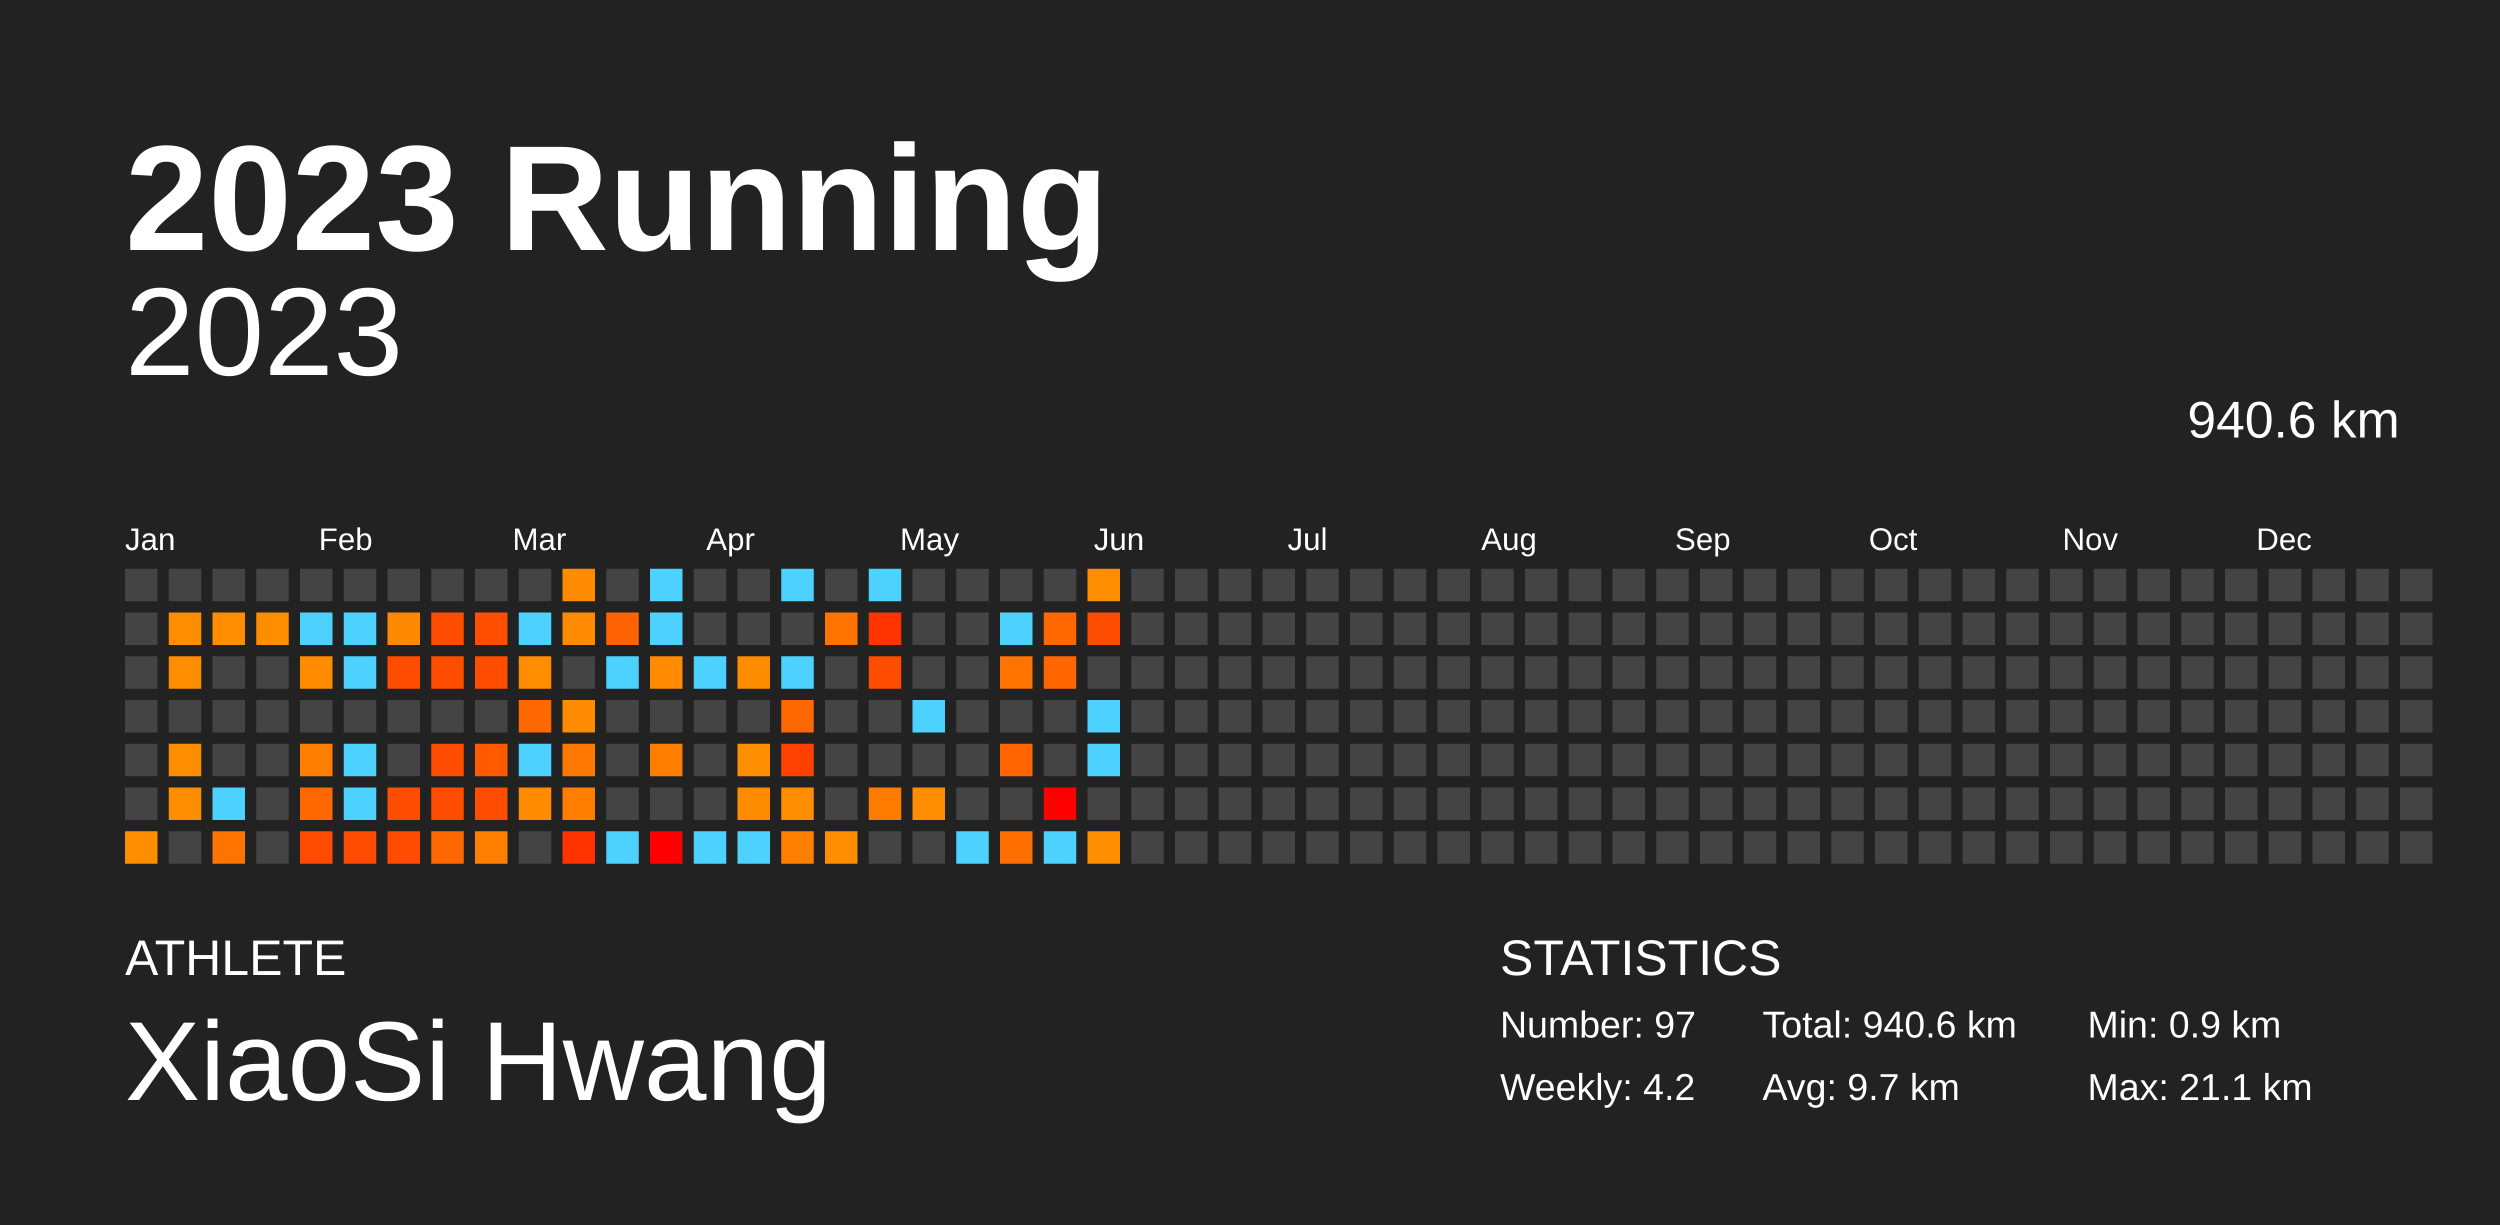
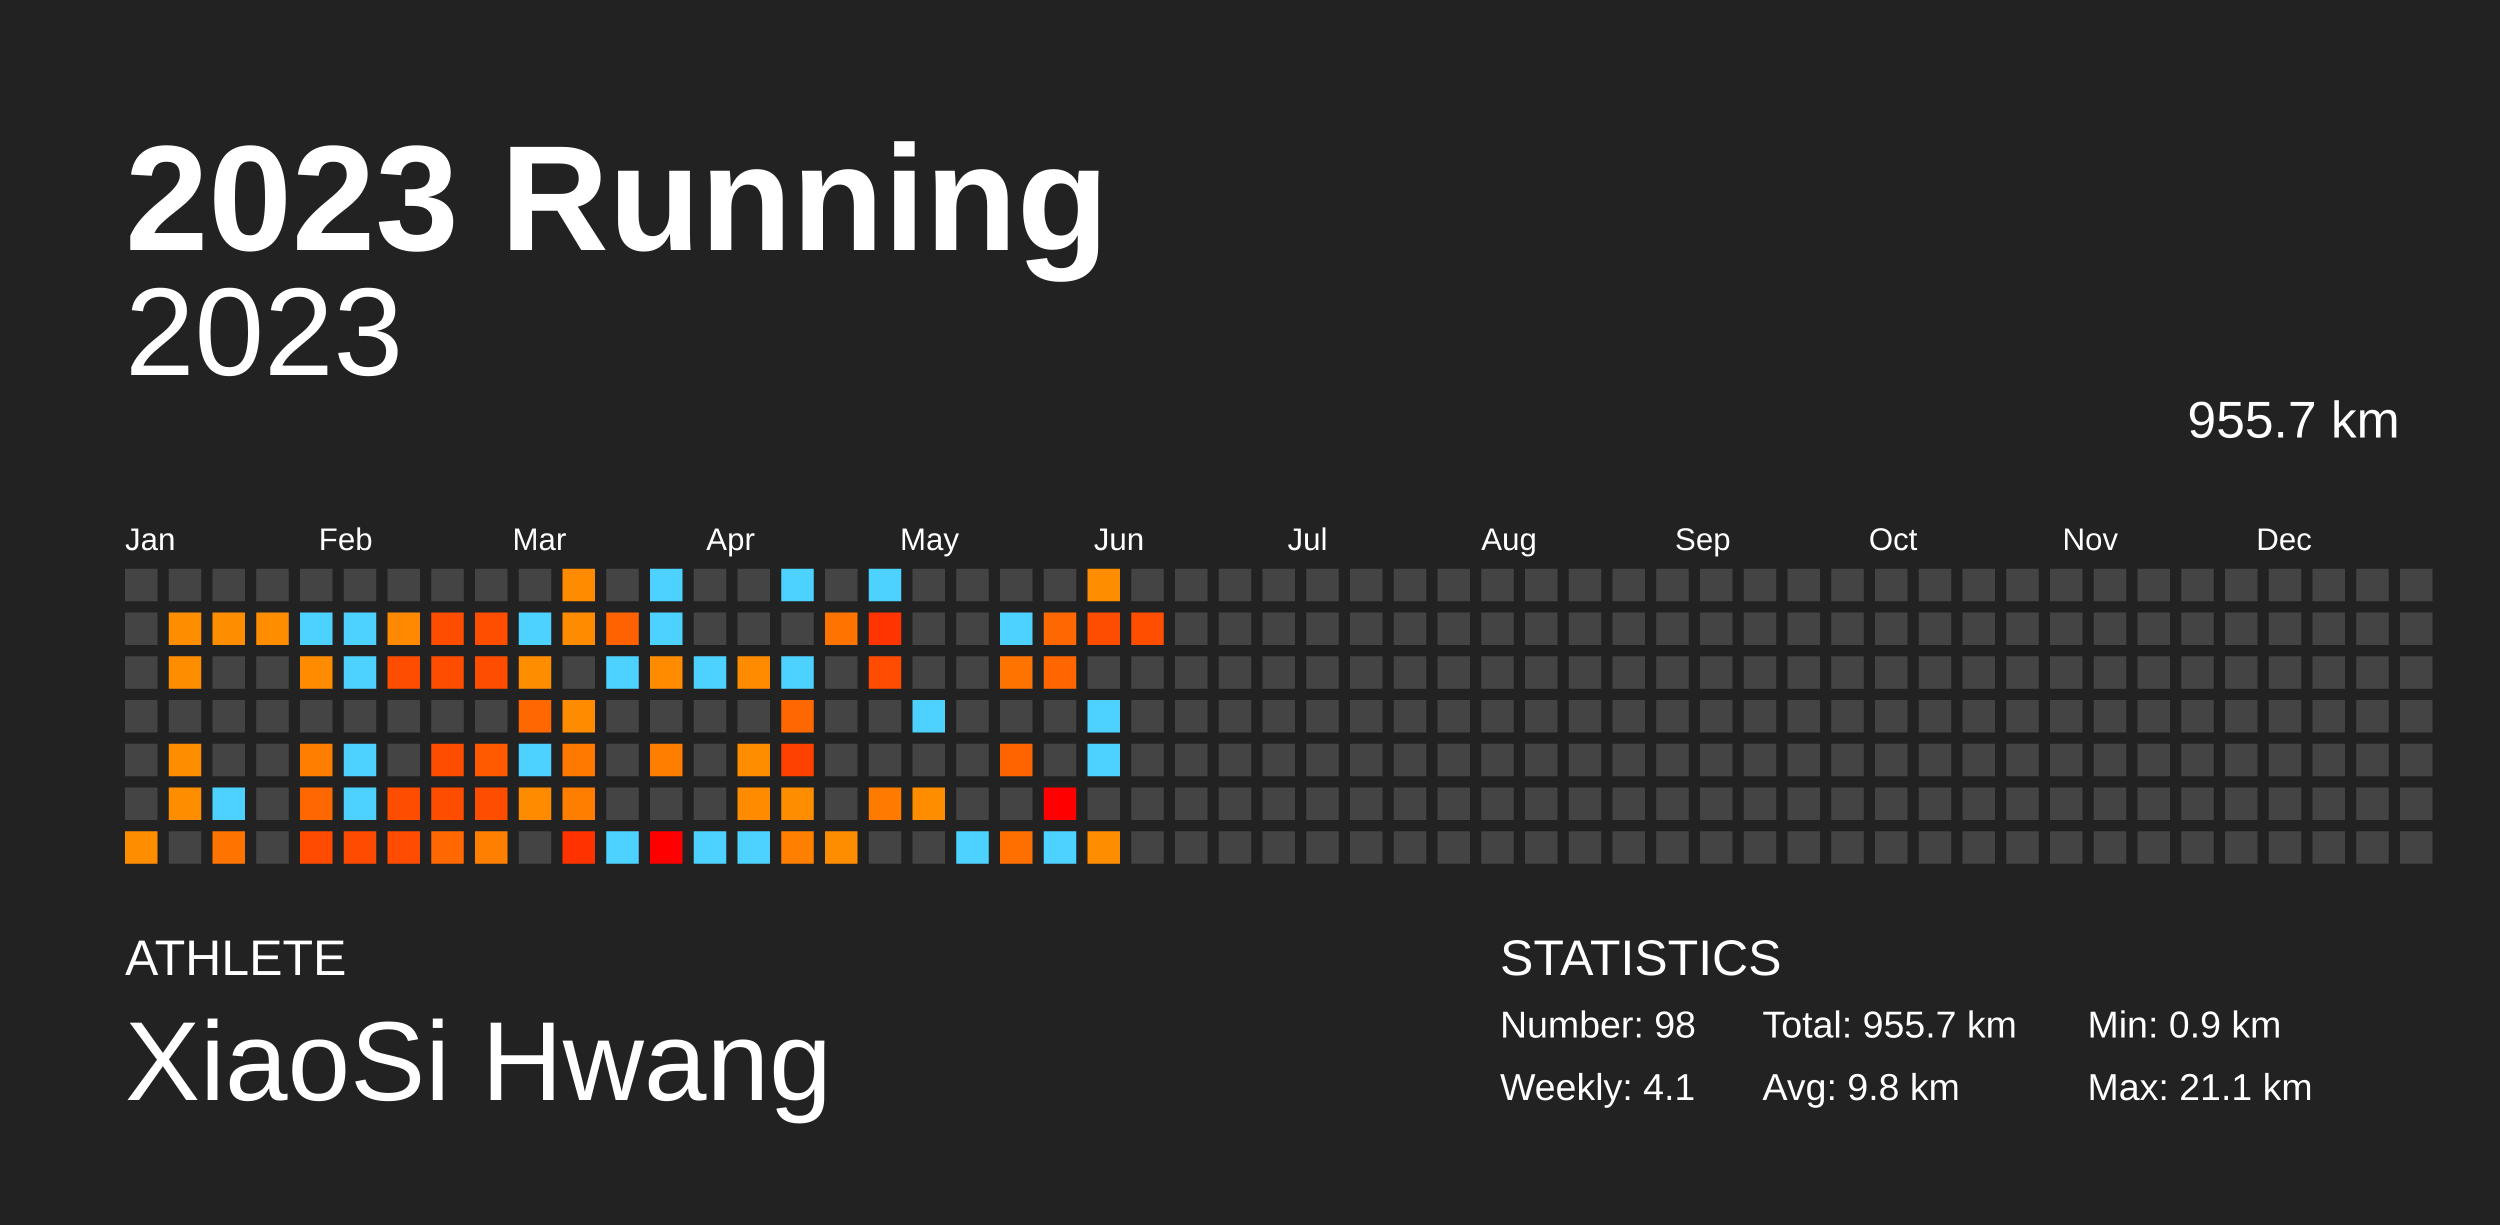
<svg xmlns="http://www.w3.org/2000/svg" baseProfile="full" height="98mm" version="1.1" viewBox="0,0,200,98" width="200mm">
  <defs />
  <rect fill="#222222" height="98" width="200" x="0" y="0" />
  <text fill="#FFFFFF" style="font-size:12px; font-family:Arial; font-weight:bold;" x="10" y="20">2023 Running</text>
  <text fill="#FFFFFF" style="font-size:4px; font-family:Arial" x="10" y="78">ATHLETE</text>
  <text fill="#FFFFFF" style="font-size:9px; font-family:Arial" x="10" y="88">XiaoSi Hwang</text>
  <text fill="#FFFFFF" style="font-size:4px; font-family:Arial" x="120" y="78">STATISTICS</text>
-   <text fill="#FFFFFF" style="font-size:3px; font-family:Arial" x="120" y="83">Number: 97</text>
-   <text fill="#FFFFFF" style="font-size:3px; font-family:Arial" x="120" y="88">Weekly: 4.2</text>
-   <text fill="#FFFFFF" style="font-size:3px; font-family:Arial" x="141" y="83">Total: 940.6 km</text>
-   <text fill="#FFFFFF" style="font-size:3px; font-family:Arial" x="141" y="88">Avg: 9.7 km</text>
+   <text fill="#FFFFFF" style="font-size:3px; font-family:Arial" x="120" y="83">Number: 98</text>
+   <text fill="#FFFFFF" style="font-size:3px; font-family:Arial" x="120" y="88">Weekly: 4.1</text>
+   <text fill="#FFFFFF" style="font-size:3px; font-family:Arial" x="141" y="83">Total: 955.7 km</text>
+   <text fill="#FFFFFF" style="font-size:3px; font-family:Arial" x="141" y="88">Avg: 9.8 km</text>
  <text fill="#FFFFFF" style="font-size:3px; font-family:Arial" x="167" y="83">Min: 0.9 km</text>
  <text fill="#FFFFFF" style="font-size:3px; font-family:Arial" x="167" y="88">Max: 21.1 km</text>
  <text alignment-baseline="hanging" fill="#FFFFFF" style="font-size:10.0px; font-family:Arial;" x="10" y="30">2023</text>
-   <text alignment-baseline="hanging" fill="#FFFFFF" style="font-size:4.125px; font-family:Arial;" x="175" y="35">940.6 km</text>
+   <text alignment-baseline="hanging" fill="#FFFFFF" style="font-size:4.125px; font-family:Arial;" x="175" y="35">955.7 km</text>
  <text fill="#FFFFFF" style="font-size:2.5px; font-family:Arial" x="10.0" y="44">Jan</text>
  <text fill="#FFFFFF" style="font-size:2.5px; font-family:Arial" x="25.5" y="44">Feb</text>
  <text fill="#FFFFFF" style="font-size:2.5px; font-family:Arial" x="41.0" y="44">Mar</text>
  <text fill="#FFFFFF" style="font-size:2.5px; font-family:Arial" x="56.5" y="44">Apr</text>
  <text fill="#FFFFFF" style="font-size:2.5px; font-family:Arial" x="72.0" y="44">May</text>
  <text fill="#FFFFFF" style="font-size:2.5px; font-family:Arial" x="87.5" y="44">Jun</text>
  <text fill="#FFFFFF" style="font-size:2.5px; font-family:Arial" x="103.0" y="44">Jul</text>
  <text fill="#FFFFFF" style="font-size:2.5px; font-family:Arial" x="118.5" y="44">Aug</text>
  <text fill="#FFFFFF" style="font-size:2.5px; font-family:Arial" x="134.0" y="44">Sep</text>
  <text fill="#FFFFFF" style="font-size:2.5px; font-family:Arial" x="149.5" y="44">Oct</text>
  <text fill="#FFFFFF" style="font-size:2.5px; font-family:Arial" x="165.0" y="44">Nov</text>
  <text fill="#FFFFFF" style="font-size:2.5px; font-family:Arial" x="180.5" y="44">Dec</text>
  <rect fill="#444444" height="2.6" width="2.6" x="10.0" y="45.5" />
  <rect fill="#444444" height="2.6" width="2.6" x="10.0" y="49.0" />
  <rect fill="#444444" height="2.6" width="2.6" x="10.0" y="52.5" />
  <rect fill="#444444" height="2.6" width="2.6" x="10.0" y="56.0" />
  <rect fill="#444444" height="2.6" width="2.6" x="10.0" y="59.5" />
  <rect fill="#444444" height="2.6" width="2.6" x="10.0" y="63.0" />
  <rect fill="#ff8d00" height="2.6" width="2.6" x="10.0" y="66.5" />
  <rect fill="#444444" height="2.6" width="2.6" x="13.5" y="45.5" />
  <rect fill="#ff8d00" height="2.6" width="2.6" x="13.5" y="49.0" />
  <rect fill="#ff8d00" height="2.6" width="2.6" x="13.5" y="52.5" />
  <rect fill="#444444" height="2.6" width="2.6" x="13.5" y="56.0" />
  <rect fill="#ff8d00" height="2.6" width="2.6" x="13.5" y="59.5" />
  <rect fill="#ff8d00" height="2.6" width="2.6" x="13.5" y="63.0" />
  <rect fill="#444444" height="2.6" width="2.6" x="13.5" y="66.5" />
  <rect fill="#444444" height="2.6" width="2.6" x="17.0" y="45.5" />
  <rect fill="#ff8d00" height="2.6" width="2.6" x="17.0" y="49.0" />
  <rect fill="#444444" height="2.6" width="2.6" x="17.0" y="52.5" />
  <rect fill="#444444" height="2.6" width="2.6" x="17.0" y="56.0" />
  <rect fill="#444444" height="2.6" width="2.6" x="17.0" y="59.5" />
  <rect fill="#4dd2ff" height="2.6" width="2.6" x="17.0" y="63.0" />
  <rect fill="#ff7300" height="2.6" width="2.6" x="17.0" y="66.5" />
  <rect fill="#444444" height="2.6" width="2.6" x="20.5" y="45.5" />
  <rect fill="#ff8d00" height="2.6" width="2.6" x="20.5" y="49.0" />
  <rect fill="#444444" height="2.6" width="2.6" x="20.5" y="52.5" />
  <rect fill="#444444" height="2.6" width="2.6" x="20.5" y="56.0" />
  <rect fill="#444444" height="2.6" width="2.6" x="20.5" y="59.5" />
  <rect fill="#444444" height="2.6" width="2.6" x="20.5" y="63.0" />
  <rect fill="#444444" height="2.6" width="2.6" x="20.5" y="66.5" />
  <rect fill="#444444" height="2.6" width="2.6" x="24.0" y="45.5" />
  <rect fill="#4dd2ff" height="2.6" width="2.6" x="24.0" y="49.0" />
  <rect fill="#ff8c00" height="2.6" width="2.6" x="24.0" y="52.5" />
  <rect fill="#444444" height="2.6" width="2.6" x="24.0" y="56.0" />
  <rect fill="#ff7e00" height="2.6" width="2.6" x="24.0" y="59.5" />
  <rect fill="#ff6700" height="2.6" width="2.6" x="24.0" y="63.0" />
  <rect fill="#ff4b00" height="2.6" width="2.6" x="24.0" y="66.5" />
  <rect fill="#444444" height="2.6" width="2.6" x="27.5" y="45.5" />
  <rect fill="#4dd2ff" height="2.6" width="2.6" x="27.5" y="49.0" />
  <rect fill="#4dd2ff" height="2.6" width="2.6" x="27.5" y="52.5" />
  <rect fill="#444444" height="2.6" width="2.6" x="27.5" y="56.0" />
  <rect fill="#4dd2ff" height="2.6" width="2.6" x="27.5" y="59.5" />
  <rect fill="#4dd2ff" height="2.6" width="2.6" x="27.5" y="63.0" />
  <rect fill="#ff4b00" height="2.6" width="2.6" x="27.5" y="66.5" />
  <rect fill="#444444" height="2.6" width="2.6" x="31.0" y="45.5" />
  <rect fill="#ff8900" height="2.6" width="2.6" x="31.0" y="49.0" />
  <rect fill="#ff4d00" height="2.6" width="2.6" x="31.0" y="52.5" />
  <rect fill="#444444" height="2.6" width="2.6" x="31.0" y="56.0" />
  <rect fill="#444444" height="2.6" width="2.6" x="31.0" y="59.5" />
  <rect fill="#ff4d00" height="2.6" width="2.6" x="31.0" y="63.0" />
  <rect fill="#ff4c00" height="2.6" width="2.6" x="31.0" y="66.5" />
  <rect fill="#444444" height="2.6" width="2.6" x="34.5" y="45.5" />
  <rect fill="#ff4d00" height="2.6" width="2.6" x="34.5" y="49.0" />
  <rect fill="#ff4d00" height="2.6" width="2.6" x="34.5" y="52.5" />
  <rect fill="#444444" height="2.6" width="2.6" x="34.5" y="56.0" />
  <rect fill="#ff4d00" height="2.6" width="2.6" x="34.5" y="59.5" />
  <rect fill="#ff4d00" height="2.6" width="2.6" x="34.5" y="63.0" />
  <rect fill="#ff6700" height="2.6" width="2.6" x="34.5" y="66.5" />
  <rect fill="#444444" height="2.6" width="2.6" x="38.0" y="45.5" />
  <rect fill="#ff4e00" height="2.6" width="2.6" x="38.0" y="49.0" />
  <rect fill="#ff4d00" height="2.6" width="2.6" x="38.0" y="52.5" />
  <rect fill="#444444" height="2.6" width="2.6" x="38.0" y="56.0" />
  <rect fill="#ff5a00" height="2.6" width="2.6" x="38.0" y="59.5" />
  <rect fill="#ff4d00" height="2.6" width="2.6" x="38.0" y="63.0" />
  <rect fill="#ff8000" height="2.6" width="2.6" x="38.0" y="66.5" />
  <rect fill="#444444" height="2.6" width="2.6" x="41.5" y="45.5" />
  <rect fill="#4dd2ff" height="2.6" width="2.6" x="41.5" y="49.0" />
  <rect fill="#ff8d00" height="2.6" width="2.6" x="41.5" y="52.5" />
  <rect fill="#ff6700" height="2.6" width="2.6" x="41.5" y="56.0" />
  <rect fill="#4dd2ff" height="2.6" width="2.6" x="41.5" y="59.5" />
  <rect fill="#ff8c00" height="2.6" width="2.6" x="41.5" y="63.0" />
  <rect fill="#444444" height="2.6" width="2.6" x="41.5" y="66.5" />
  <rect fill="#ff8c00" height="2.6" width="2.6" x="45.0" y="45.5" />
  <rect fill="#ff8c00" height="2.6" width="2.6" x="45.0" y="49.0" />
  <rect fill="#444444" height="2.6" width="2.6" x="45.0" y="52.5" />
  <rect fill="#ff8c00" height="2.6" width="2.6" x="45.0" y="56.0" />
  <rect fill="#ff7900" height="2.6" width="2.6" x="45.0" y="59.5" />
  <rect fill="#ff7e00" height="2.6" width="2.6" x="45.0" y="63.0" />
  <rect fill="#ff3200" height="2.6" width="2.6" x="45.0" y="66.5" />
  <rect fill="#444444" height="2.6" width="2.6" x="48.5" y="45.5" />
  <rect fill="#ff6200" height="2.6" width="2.6" x="48.5" y="49.0" />
  <rect fill="#4dd2ff" height="2.6" width="2.6" x="48.5" y="52.5" />
  <rect fill="#444444" height="2.6" width="2.6" x="48.5" y="56.0" />
  <rect fill="#444444" height="2.6" width="2.6" x="48.5" y="59.5" />
  <rect fill="#444444" height="2.6" width="2.6" x="48.5" y="63.0" />
  <rect fill="#4dd2ff" height="2.6" width="2.6" x="48.5" y="66.5" />
  <rect fill="#4dd2ff" height="2.6" width="2.6" x="52.0" y="45.5" />
  <rect fill="#4dd2ff" height="2.6" width="2.6" x="52.0" y="49.0" />
  <rect fill="#ff8c00" height="2.6" width="2.6" x="52.0" y="52.5" />
  <rect fill="#444444" height="2.6" width="2.6" x="52.0" y="56.0" />
  <rect fill="#ff7e00" height="2.6" width="2.6" x="52.0" y="59.5" />
  <rect fill="#444444" height="2.6" width="2.6" x="52.0" y="63.0" />
  <rect fill="red" height="2.6" width="2.6" x="52.0" y="66.5" />
  <rect fill="#444444" height="2.6" width="2.6" x="55.5" y="45.5" />
  <rect fill="#444444" height="2.6" width="2.6" x="55.5" y="49.0" />
  <rect fill="#4dd2ff" height="2.6" width="2.6" x="55.5" y="52.5" />
  <rect fill="#444444" height="2.6" width="2.6" x="55.5" y="56.0" />
  <rect fill="#444444" height="2.6" width="2.6" x="55.5" y="59.5" />
  <rect fill="#444444" height="2.6" width="2.6" x="55.5" y="63.0" />
  <rect fill="#4dd2ff" height="2.6" width="2.6" x="55.5" y="66.5" />
  <rect fill="#444444" height="2.6" width="2.6" x="59.0" y="45.5" />
  <rect fill="#444444" height="2.6" width="2.6" x="59.0" y="49.0" />
  <rect fill="#ff8c00" height="2.6" width="2.6" x="59.0" y="52.5" />
  <rect fill="#444444" height="2.6" width="2.6" x="59.0" y="56.0" />
  <rect fill="#ff8d00" height="2.6" width="2.6" x="59.0" y="59.5" />
  <rect fill="#ff8c00" height="2.6" width="2.6" x="59.0" y="63.0" />
  <rect fill="#4dd2ff" height="2.6" width="2.6" x="59.0" y="66.5" />
  <rect fill="#4dd2ff" height="2.6" width="2.6" x="62.5" y="45.5" />
  <rect fill="#444444" height="2.6" width="2.6" x="62.5" y="49.0" />
  <rect fill="#4dd2ff" height="2.6" width="2.6" x="62.5" y="52.5" />
  <rect fill="#ff6700" height="2.6" width="2.6" x="62.5" y="56.0" />
  <rect fill="#ff4100" height="2.6" width="2.6" x="62.5" y="59.5" />
  <rect fill="#ff8d00" height="2.6" width="2.6" x="62.5" y="63.0" />
  <rect fill="#ff8000" height="2.6" width="2.6" x="62.5" y="66.5" />
  <rect fill="#444444" height="2.6" width="2.6" x="66.0" y="45.5" />
  <rect fill="#ff7400" height="2.6" width="2.6" x="66.0" y="49.0" />
  <rect fill="#444444" height="2.6" width="2.6" x="66.0" y="52.5" />
  <rect fill="#444444" height="2.6" width="2.6" x="66.0" y="56.0" />
  <rect fill="#444444" height="2.6" width="2.6" x="66.0" y="59.5" />
  <rect fill="#444444" height="2.6" width="2.6" x="66.0" y="63.0" />
  <rect fill="#ff8d00" height="2.6" width="2.6" x="66.0" y="66.5" />
  <rect fill="#4dd2ff" height="2.6" width="2.6" x="69.5" y="45.5" />
  <rect fill="#ff3400" height="2.6" width="2.6" x="69.5" y="49.0" />
  <rect fill="#ff4c00" height="2.6" width="2.6" x="69.5" y="52.5" />
  <rect fill="#444444" height="2.6" width="2.6" x="69.5" y="56.0" />
  <rect fill="#444444" height="2.6" width="2.6" x="69.5" y="59.5" />
  <rect fill="#ff7b00" height="2.6" width="2.6" x="69.5" y="63.0" />
  <rect fill="#444444" height="2.6" width="2.6" x="69.5" y="66.5" />
  <rect fill="#444444" height="2.6" width="2.6" x="73.0" y="45.5" />
  <rect fill="#444444" height="2.6" width="2.6" x="73.0" y="49.0" />
  <rect fill="#444444" height="2.6" width="2.6" x="73.0" y="52.5" />
  <rect fill="#4dd2ff" height="2.6" width="2.6" x="73.0" y="56.0" />
  <rect fill="#444444" height="2.6" width="2.6" x="73.0" y="59.5" />
  <rect fill="#ff8d00" height="2.6" width="2.6" x="73.0" y="63.0" />
  <rect fill="#444444" height="2.6" width="2.6" x="73.0" y="66.5" />
  <rect fill="#444444" height="2.6" width="2.6" x="76.5" y="45.5" />
  <rect fill="#444444" height="2.6" width="2.6" x="76.5" y="49.0" />
  <rect fill="#444444" height="2.6" width="2.6" x="76.5" y="52.5" />
  <rect fill="#444444" height="2.6" width="2.6" x="76.5" y="56.0" />
  <rect fill="#444444" height="2.6" width="2.6" x="76.5" y="59.5" />
  <rect fill="#444444" height="2.6" width="2.6" x="76.5" y="63.0" />
  <rect fill="#4dd2ff" height="2.6" width="2.6" x="76.5" y="66.5" />
  <rect fill="#444444" height="2.6" width="2.6" x="80.0" y="45.5" />
  <rect fill="#4dd2ff" height="2.6" width="2.6" x="80.0" y="49.0" />
  <rect fill="#ff7400" height="2.6" width="2.6" x="80.0" y="52.5" />
  <rect fill="#444444" height="2.6" width="2.6" x="80.0" y="56.0" />
  <rect fill="#ff6400" height="2.6" width="2.6" x="80.0" y="59.5" />
  <rect fill="#444444" height="2.6" width="2.6" x="80.0" y="63.0" />
  <rect fill="#ff6f00" height="2.6" width="2.6" x="80.0" y="66.5" />
  <rect fill="#444444" height="2.6" width="2.6" x="83.5" y="45.5" />
  <rect fill="#ff6700" height="2.6" width="2.6" x="83.5" y="49.0" />
  <rect fill="#ff6600" height="2.6" width="2.6" x="83.5" y="52.5" />
  <rect fill="#444444" height="2.6" width="2.6" x="83.5" y="56.0" />
  <rect fill="#444444" height="2.6" width="2.6" x="83.5" y="59.5" />
  <rect fill="red" height="2.6" width="2.6" x="83.5" y="63.0" />
  <rect fill="#4dd2ff" height="2.6" width="2.6" x="83.5" y="66.5" />
  <rect fill="#ff8d00" height="2.6" width="2.6" x="87.0" y="45.5" />
  <rect fill="#ff4d00" height="2.6" width="2.6" x="87.0" y="49.0" />
  <rect fill="#444444" height="2.6" width="2.6" x="87.0" y="52.5" />
  <rect fill="#4dd2ff" height="2.6" width="2.6" x="87.0" y="56.0" />
  <rect fill="#4dd2ff" height="2.6" width="2.6" x="87.0" y="59.5" />
  <rect fill="#444444" height="2.6" width="2.6" x="87.0" y="63.0" />
  <rect fill="#ff8d00" height="2.6" width="2.6" x="87.0" y="66.5" />
  <rect fill="#444444" height="2.6" width="2.6" x="90.5" y="45.5" />
-   <rect fill="#444444" height="2.6" width="2.6" x="90.5" y="49.0" />
+   <rect fill="#ff4e00" height="2.6" width="2.6" x="90.5" y="49.0" />
  <rect fill="#444444" height="2.6" width="2.6" x="90.5" y="52.5" />
  <rect fill="#444444" height="2.6" width="2.6" x="90.5" y="56.0" />
  <rect fill="#444444" height="2.6" width="2.6" x="90.5" y="59.5" />
  <rect fill="#444444" height="2.6" width="2.6" x="90.5" y="63.0" />
  <rect fill="#444444" height="2.6" width="2.6" x="90.5" y="66.5" />
  <rect fill="#444444" height="2.6" width="2.6" x="94.0" y="45.5" />
  <rect fill="#444444" height="2.6" width="2.6" x="94.0" y="49.0" />
  <rect fill="#444444" height="2.6" width="2.6" x="94.0" y="52.5" />
  <rect fill="#444444" height="2.6" width="2.6" x="94.0" y="56.0" />
  <rect fill="#444444" height="2.6" width="2.6" x="94.0" y="59.5" />
  <rect fill="#444444" height="2.6" width="2.6" x="94.0" y="63.0" />
  <rect fill="#444444" height="2.6" width="2.6" x="94.0" y="66.5" />
  <rect fill="#444444" height="2.6" width="2.6" x="97.5" y="45.5" />
  <rect fill="#444444" height="2.6" width="2.6" x="97.5" y="49.0" />
  <rect fill="#444444" height="2.6" width="2.6" x="97.5" y="52.5" />
  <rect fill="#444444" height="2.6" width="2.6" x="97.5" y="56.0" />
  <rect fill="#444444" height="2.6" width="2.6" x="97.5" y="59.5" />
  <rect fill="#444444" height="2.6" width="2.6" x="97.5" y="63.0" />
  <rect fill="#444444" height="2.6" width="2.6" x="97.5" y="66.5" />
  <rect fill="#444444" height="2.6" width="2.6" x="101.0" y="45.5" />
  <rect fill="#444444" height="2.6" width="2.6" x="101.0" y="49.0" />
  <rect fill="#444444" height="2.6" width="2.6" x="101.0" y="52.5" />
  <rect fill="#444444" height="2.6" width="2.6" x="101.0" y="56.0" />
  <rect fill="#444444" height="2.6" width="2.6" x="101.0" y="59.5" />
  <rect fill="#444444" height="2.6" width="2.6" x="101.0" y="63.0" />
  <rect fill="#444444" height="2.6" width="2.6" x="101.0" y="66.5" />
  <rect fill="#444444" height="2.6" width="2.6" x="104.5" y="45.5" />
  <rect fill="#444444" height="2.6" width="2.6" x="104.5" y="49.0" />
  <rect fill="#444444" height="2.6" width="2.6" x="104.5" y="52.5" />
  <rect fill="#444444" height="2.6" width="2.6" x="104.5" y="56.0" />
  <rect fill="#444444" height="2.6" width="2.6" x="104.5" y="59.5" />
  <rect fill="#444444" height="2.6" width="2.6" x="104.5" y="63.0" />
  <rect fill="#444444" height="2.6" width="2.6" x="104.5" y="66.5" />
  <rect fill="#444444" height="2.6" width="2.6" x="108.0" y="45.5" />
  <rect fill="#444444" height="2.6" width="2.6" x="108.0" y="49.0" />
  <rect fill="#444444" height="2.6" width="2.6" x="108.0" y="52.5" />
  <rect fill="#444444" height="2.6" width="2.6" x="108.0" y="56.0" />
  <rect fill="#444444" height="2.6" width="2.6" x="108.0" y="59.5" />
  <rect fill="#444444" height="2.6" width="2.6" x="108.0" y="63.0" />
  <rect fill="#444444" height="2.6" width="2.6" x="108.0" y="66.5" />
  <rect fill="#444444" height="2.6" width="2.6" x="111.5" y="45.5" />
  <rect fill="#444444" height="2.6" width="2.6" x="111.5" y="49.0" />
  <rect fill="#444444" height="2.6" width="2.6" x="111.5" y="52.5" />
  <rect fill="#444444" height="2.6" width="2.6" x="111.5" y="56.0" />
  <rect fill="#444444" height="2.6" width="2.6" x="111.5" y="59.5" />
  <rect fill="#444444" height="2.6" width="2.6" x="111.5" y="63.0" />
  <rect fill="#444444" height="2.6" width="2.6" x="111.5" y="66.5" />
  <rect fill="#444444" height="2.6" width="2.6" x="115.0" y="45.5" />
  <rect fill="#444444" height="2.6" width="2.6" x="115.0" y="49.0" />
  <rect fill="#444444" height="2.6" width="2.6" x="115.0" y="52.5" />
  <rect fill="#444444" height="2.6" width="2.6" x="115.0" y="56.0" />
  <rect fill="#444444" height="2.6" width="2.6" x="115.0" y="59.5" />
  <rect fill="#444444" height="2.6" width="2.6" x="115.0" y="63.0" />
  <rect fill="#444444" height="2.6" width="2.6" x="115.0" y="66.5" />
  <rect fill="#444444" height="2.6" width="2.6" x="118.5" y="45.5" />
  <rect fill="#444444" height="2.6" width="2.6" x="118.5" y="49.0" />
  <rect fill="#444444" height="2.6" width="2.6" x="118.5" y="52.5" />
  <rect fill="#444444" height="2.6" width="2.6" x="118.5" y="56.0" />
  <rect fill="#444444" height="2.6" width="2.6" x="118.5" y="59.5" />
  <rect fill="#444444" height="2.6" width="2.6" x="118.5" y="63.0" />
  <rect fill="#444444" height="2.6" width="2.6" x="118.5" y="66.5" />
  <rect fill="#444444" height="2.6" width="2.6" x="122.0" y="45.5" />
  <rect fill="#444444" height="2.6" width="2.6" x="122.0" y="49.0" />
  <rect fill="#444444" height="2.6" width="2.6" x="122.0" y="52.5" />
  <rect fill="#444444" height="2.6" width="2.6" x="122.0" y="56.0" />
  <rect fill="#444444" height="2.6" width="2.6" x="122.0" y="59.5" />
  <rect fill="#444444" height="2.6" width="2.6" x="122.0" y="63.0" />
  <rect fill="#444444" height="2.6" width="2.6" x="122.0" y="66.5" />
  <rect fill="#444444" height="2.6" width="2.6" x="125.5" y="45.5" />
  <rect fill="#444444" height="2.6" width="2.6" x="125.5" y="49.0" />
  <rect fill="#444444" height="2.6" width="2.6" x="125.5" y="52.5" />
  <rect fill="#444444" height="2.6" width="2.6" x="125.5" y="56.0" />
  <rect fill="#444444" height="2.6" width="2.6" x="125.5" y="59.5" />
  <rect fill="#444444" height="2.6" width="2.6" x="125.5" y="63.0" />
  <rect fill="#444444" height="2.6" width="2.6" x="125.5" y="66.5" />
  <rect fill="#444444" height="2.6" width="2.6" x="129.0" y="45.5" />
  <rect fill="#444444" height="2.6" width="2.6" x="129.0" y="49.0" />
  <rect fill="#444444" height="2.6" width="2.6" x="129.0" y="52.5" />
  <rect fill="#444444" height="2.6" width="2.6" x="129.0" y="56.0" />
  <rect fill="#444444" height="2.6" width="2.6" x="129.0" y="59.5" />
  <rect fill="#444444" height="2.6" width="2.6" x="129.0" y="63.0" />
  <rect fill="#444444" height="2.6" width="2.6" x="129.0" y="66.5" />
  <rect fill="#444444" height="2.6" width="2.6" x="132.5" y="45.5" />
  <rect fill="#444444" height="2.6" width="2.6" x="132.5" y="49.0" />
  <rect fill="#444444" height="2.6" width="2.6" x="132.5" y="52.5" />
  <rect fill="#444444" height="2.6" width="2.6" x="132.5" y="56.0" />
  <rect fill="#444444" height="2.6" width="2.6" x="132.5" y="59.5" />
  <rect fill="#444444" height="2.6" width="2.6" x="132.5" y="63.0" />
  <rect fill="#444444" height="2.6" width="2.6" x="132.5" y="66.5" />
  <rect fill="#444444" height="2.6" width="2.6" x="136.0" y="45.5" />
  <rect fill="#444444" height="2.6" width="2.6" x="136.0" y="49.0" />
  <rect fill="#444444" height="2.6" width="2.6" x="136.0" y="52.5" />
  <rect fill="#444444" height="2.6" width="2.6" x="136.0" y="56.0" />
  <rect fill="#444444" height="2.6" width="2.6" x="136.0" y="59.5" />
  <rect fill="#444444" height="2.6" width="2.6" x="136.0" y="63.0" />
  <rect fill="#444444" height="2.6" width="2.6" x="136.0" y="66.5" />
  <rect fill="#444444" height="2.6" width="2.6" x="139.5" y="45.5" />
  <rect fill="#444444" height="2.6" width="2.6" x="139.5" y="49.0" />
  <rect fill="#444444" height="2.6" width="2.6" x="139.5" y="52.5" />
  <rect fill="#444444" height="2.6" width="2.6" x="139.5" y="56.0" />
  <rect fill="#444444" height="2.6" width="2.6" x="139.5" y="59.5" />
  <rect fill="#444444" height="2.6" width="2.6" x="139.5" y="63.0" />
  <rect fill="#444444" height="2.6" width="2.6" x="139.5" y="66.5" />
  <rect fill="#444444" height="2.6" width="2.6" x="143.0" y="45.5" />
  <rect fill="#444444" height="2.6" width="2.6" x="143.0" y="49.0" />
  <rect fill="#444444" height="2.6" width="2.6" x="143.0" y="52.5" />
  <rect fill="#444444" height="2.6" width="2.6" x="143.0" y="56.0" />
  <rect fill="#444444" height="2.6" width="2.6" x="143.0" y="59.5" />
  <rect fill="#444444" height="2.6" width="2.6" x="143.0" y="63.0" />
  <rect fill="#444444" height="2.6" width="2.6" x="143.0" y="66.5" />
  <rect fill="#444444" height="2.6" width="2.6" x="146.5" y="45.5" />
  <rect fill="#444444" height="2.6" width="2.6" x="146.5" y="49.0" />
  <rect fill="#444444" height="2.6" width="2.6" x="146.5" y="52.5" />
  <rect fill="#444444" height="2.6" width="2.6" x="146.5" y="56.0" />
  <rect fill="#444444" height="2.6" width="2.6" x="146.5" y="59.5" />
  <rect fill="#444444" height="2.6" width="2.6" x="146.5" y="63.0" />
  <rect fill="#444444" height="2.6" width="2.6" x="146.5" y="66.5" />
  <rect fill="#444444" height="2.6" width="2.6" x="150.0" y="45.5" />
  <rect fill="#444444" height="2.6" width="2.6" x="150.0" y="49.0" />
  <rect fill="#444444" height="2.6" width="2.6" x="150.0" y="52.5" />
  <rect fill="#444444" height="2.6" width="2.6" x="150.0" y="56.0" />
  <rect fill="#444444" height="2.6" width="2.6" x="150.0" y="59.5" />
  <rect fill="#444444" height="2.6" width="2.6" x="150.0" y="63.0" />
  <rect fill="#444444" height="2.6" width="2.6" x="150.0" y="66.5" />
  <rect fill="#444444" height="2.6" width="2.6" x="153.5" y="45.5" />
  <rect fill="#444444" height="2.6" width="2.6" x="153.5" y="49.0" />
  <rect fill="#444444" height="2.6" width="2.6" x="153.5" y="52.5" />
  <rect fill="#444444" height="2.6" width="2.6" x="153.5" y="56.0" />
  <rect fill="#444444" height="2.6" width="2.6" x="153.5" y="59.5" />
  <rect fill="#444444" height="2.6" width="2.6" x="153.5" y="63.0" />
  <rect fill="#444444" height="2.6" width="2.6" x="153.5" y="66.5" />
  <rect fill="#444444" height="2.6" width="2.6" x="157.0" y="45.5" />
  <rect fill="#444444" height="2.6" width="2.6" x="157.0" y="49.0" />
  <rect fill="#444444" height="2.6" width="2.6" x="157.0" y="52.5" />
  <rect fill="#444444" height="2.6" width="2.6" x="157.0" y="56.0" />
  <rect fill="#444444" height="2.6" width="2.6" x="157.0" y="59.5" />
  <rect fill="#444444" height="2.6" width="2.6" x="157.0" y="63.0" />
  <rect fill="#444444" height="2.6" width="2.6" x="157.0" y="66.5" />
  <rect fill="#444444" height="2.6" width="2.6" x="160.5" y="45.5" />
  <rect fill="#444444" height="2.6" width="2.6" x="160.5" y="49.0" />
  <rect fill="#444444" height="2.6" width="2.6" x="160.5" y="52.5" />
  <rect fill="#444444" height="2.6" width="2.6" x="160.5" y="56.0" />
  <rect fill="#444444" height="2.6" width="2.6" x="160.5" y="59.5" />
  <rect fill="#444444" height="2.6" width="2.6" x="160.5" y="63.0" />
  <rect fill="#444444" height="2.6" width="2.6" x="160.5" y="66.5" />
  <rect fill="#444444" height="2.6" width="2.6" x="164.0" y="45.5" />
  <rect fill="#444444" height="2.6" width="2.6" x="164.0" y="49.0" />
  <rect fill="#444444" height="2.6" width="2.6" x="164.0" y="52.5" />
  <rect fill="#444444" height="2.6" width="2.6" x="164.0" y="56.0" />
  <rect fill="#444444" height="2.6" width="2.6" x="164.0" y="59.5" />
  <rect fill="#444444" height="2.6" width="2.6" x="164.0" y="63.0" />
  <rect fill="#444444" height="2.6" width="2.6" x="164.0" y="66.5" />
  <rect fill="#444444" height="2.6" width="2.6" x="167.5" y="45.5" />
  <rect fill="#444444" height="2.6" width="2.6" x="167.5" y="49.0" />
  <rect fill="#444444" height="2.6" width="2.6" x="167.5" y="52.5" />
  <rect fill="#444444" height="2.6" width="2.6" x="167.5" y="56.0" />
  <rect fill="#444444" height="2.6" width="2.6" x="167.5" y="59.5" />
  <rect fill="#444444" height="2.6" width="2.6" x="167.5" y="63.0" />
  <rect fill="#444444" height="2.6" width="2.6" x="167.5" y="66.5" />
  <rect fill="#444444" height="2.6" width="2.6" x="171.0" y="45.5" />
  <rect fill="#444444" height="2.6" width="2.6" x="171.0" y="49.0" />
  <rect fill="#444444" height="2.6" width="2.6" x="171.0" y="52.5" />
  <rect fill="#444444" height="2.6" width="2.6" x="171.0" y="56.0" />
  <rect fill="#444444" height="2.6" width="2.6" x="171.0" y="59.5" />
  <rect fill="#444444" height="2.6" width="2.6" x="171.0" y="63.0" />
  <rect fill="#444444" height="2.6" width="2.6" x="171.0" y="66.5" />
  <rect fill="#444444" height="2.6" width="2.6" x="174.5" y="45.5" />
  <rect fill="#444444" height="2.6" width="2.6" x="174.5" y="49.0" />
  <rect fill="#444444" height="2.6" width="2.6" x="174.5" y="52.5" />
  <rect fill="#444444" height="2.6" width="2.6" x="174.5" y="56.0" />
  <rect fill="#444444" height="2.6" width="2.6" x="174.5" y="59.5" />
  <rect fill="#444444" height="2.6" width="2.6" x="174.5" y="63.0" />
  <rect fill="#444444" height="2.6" width="2.6" x="174.5" y="66.5" />
  <rect fill="#444444" height="2.6" width="2.6" x="178.0" y="45.5" />
  <rect fill="#444444" height="2.6" width="2.6" x="178.0" y="49.0" />
  <rect fill="#444444" height="2.6" width="2.6" x="178.0" y="52.5" />
  <rect fill="#444444" height="2.6" width="2.6" x="178.0" y="56.0" />
  <rect fill="#444444" height="2.6" width="2.6" x="178.0" y="59.5" />
  <rect fill="#444444" height="2.6" width="2.6" x="178.0" y="63.0" />
  <rect fill="#444444" height="2.6" width="2.6" x="178.0" y="66.5" />
  <rect fill="#444444" height="2.6" width="2.6" x="181.5" y="45.5" />
  <rect fill="#444444" height="2.6" width="2.6" x="181.5" y="49.0" />
  <rect fill="#444444" height="2.6" width="2.6" x="181.5" y="52.5" />
  <rect fill="#444444" height="2.6" width="2.6" x="181.5" y="56.0" />
  <rect fill="#444444" height="2.6" width="2.6" x="181.5" y="59.5" />
  <rect fill="#444444" height="2.6" width="2.6" x="181.5" y="63.0" />
  <rect fill="#444444" height="2.6" width="2.6" x="181.5" y="66.5" />
  <rect fill="#444444" height="2.6" width="2.6" x="185.0" y="45.5" />
  <rect fill="#444444" height="2.6" width="2.6" x="185.0" y="49.0" />
  <rect fill="#444444" height="2.6" width="2.6" x="185.0" y="52.5" />
  <rect fill="#444444" height="2.6" width="2.6" x="185.0" y="56.0" />
  <rect fill="#444444" height="2.6" width="2.6" x="185.0" y="59.5" />
  <rect fill="#444444" height="2.6" width="2.6" x="185.0" y="63.0" />
  <rect fill="#444444" height="2.6" width="2.6" x="185.0" y="66.5" />
  <rect fill="#444444" height="2.6" width="2.6" x="188.5" y="45.5" />
  <rect fill="#444444" height="2.6" width="2.6" x="188.5" y="49.0" />
  <rect fill="#444444" height="2.6" width="2.6" x="188.5" y="52.5" />
  <rect fill="#444444" height="2.6" width="2.6" x="188.5" y="56.0" />
  <rect fill="#444444" height="2.6" width="2.6" x="188.5" y="59.5" />
  <rect fill="#444444" height="2.6" width="2.6" x="188.5" y="63.0" />
  <rect fill="#444444" height="2.6" width="2.6" x="188.5" y="66.5" />
  <rect fill="#444444" height="2.6" width="2.6" x="192.0" y="45.5" />
  <rect fill="#444444" height="2.6" width="2.6" x="192.0" y="49.0" />
  <rect fill="#444444" height="2.6" width="2.6" x="192.0" y="52.5" />
  <rect fill="#444444" height="2.6" width="2.6" x="192.0" y="56.0" />
  <rect fill="#444444" height="2.6" width="2.6" x="192.0" y="59.5" />
  <rect fill="#444444" height="2.6" width="2.6" x="192.0" y="63.0" />
  <rect fill="#444444" height="2.6" width="2.6" x="192.0" y="66.5" />
</svg>
